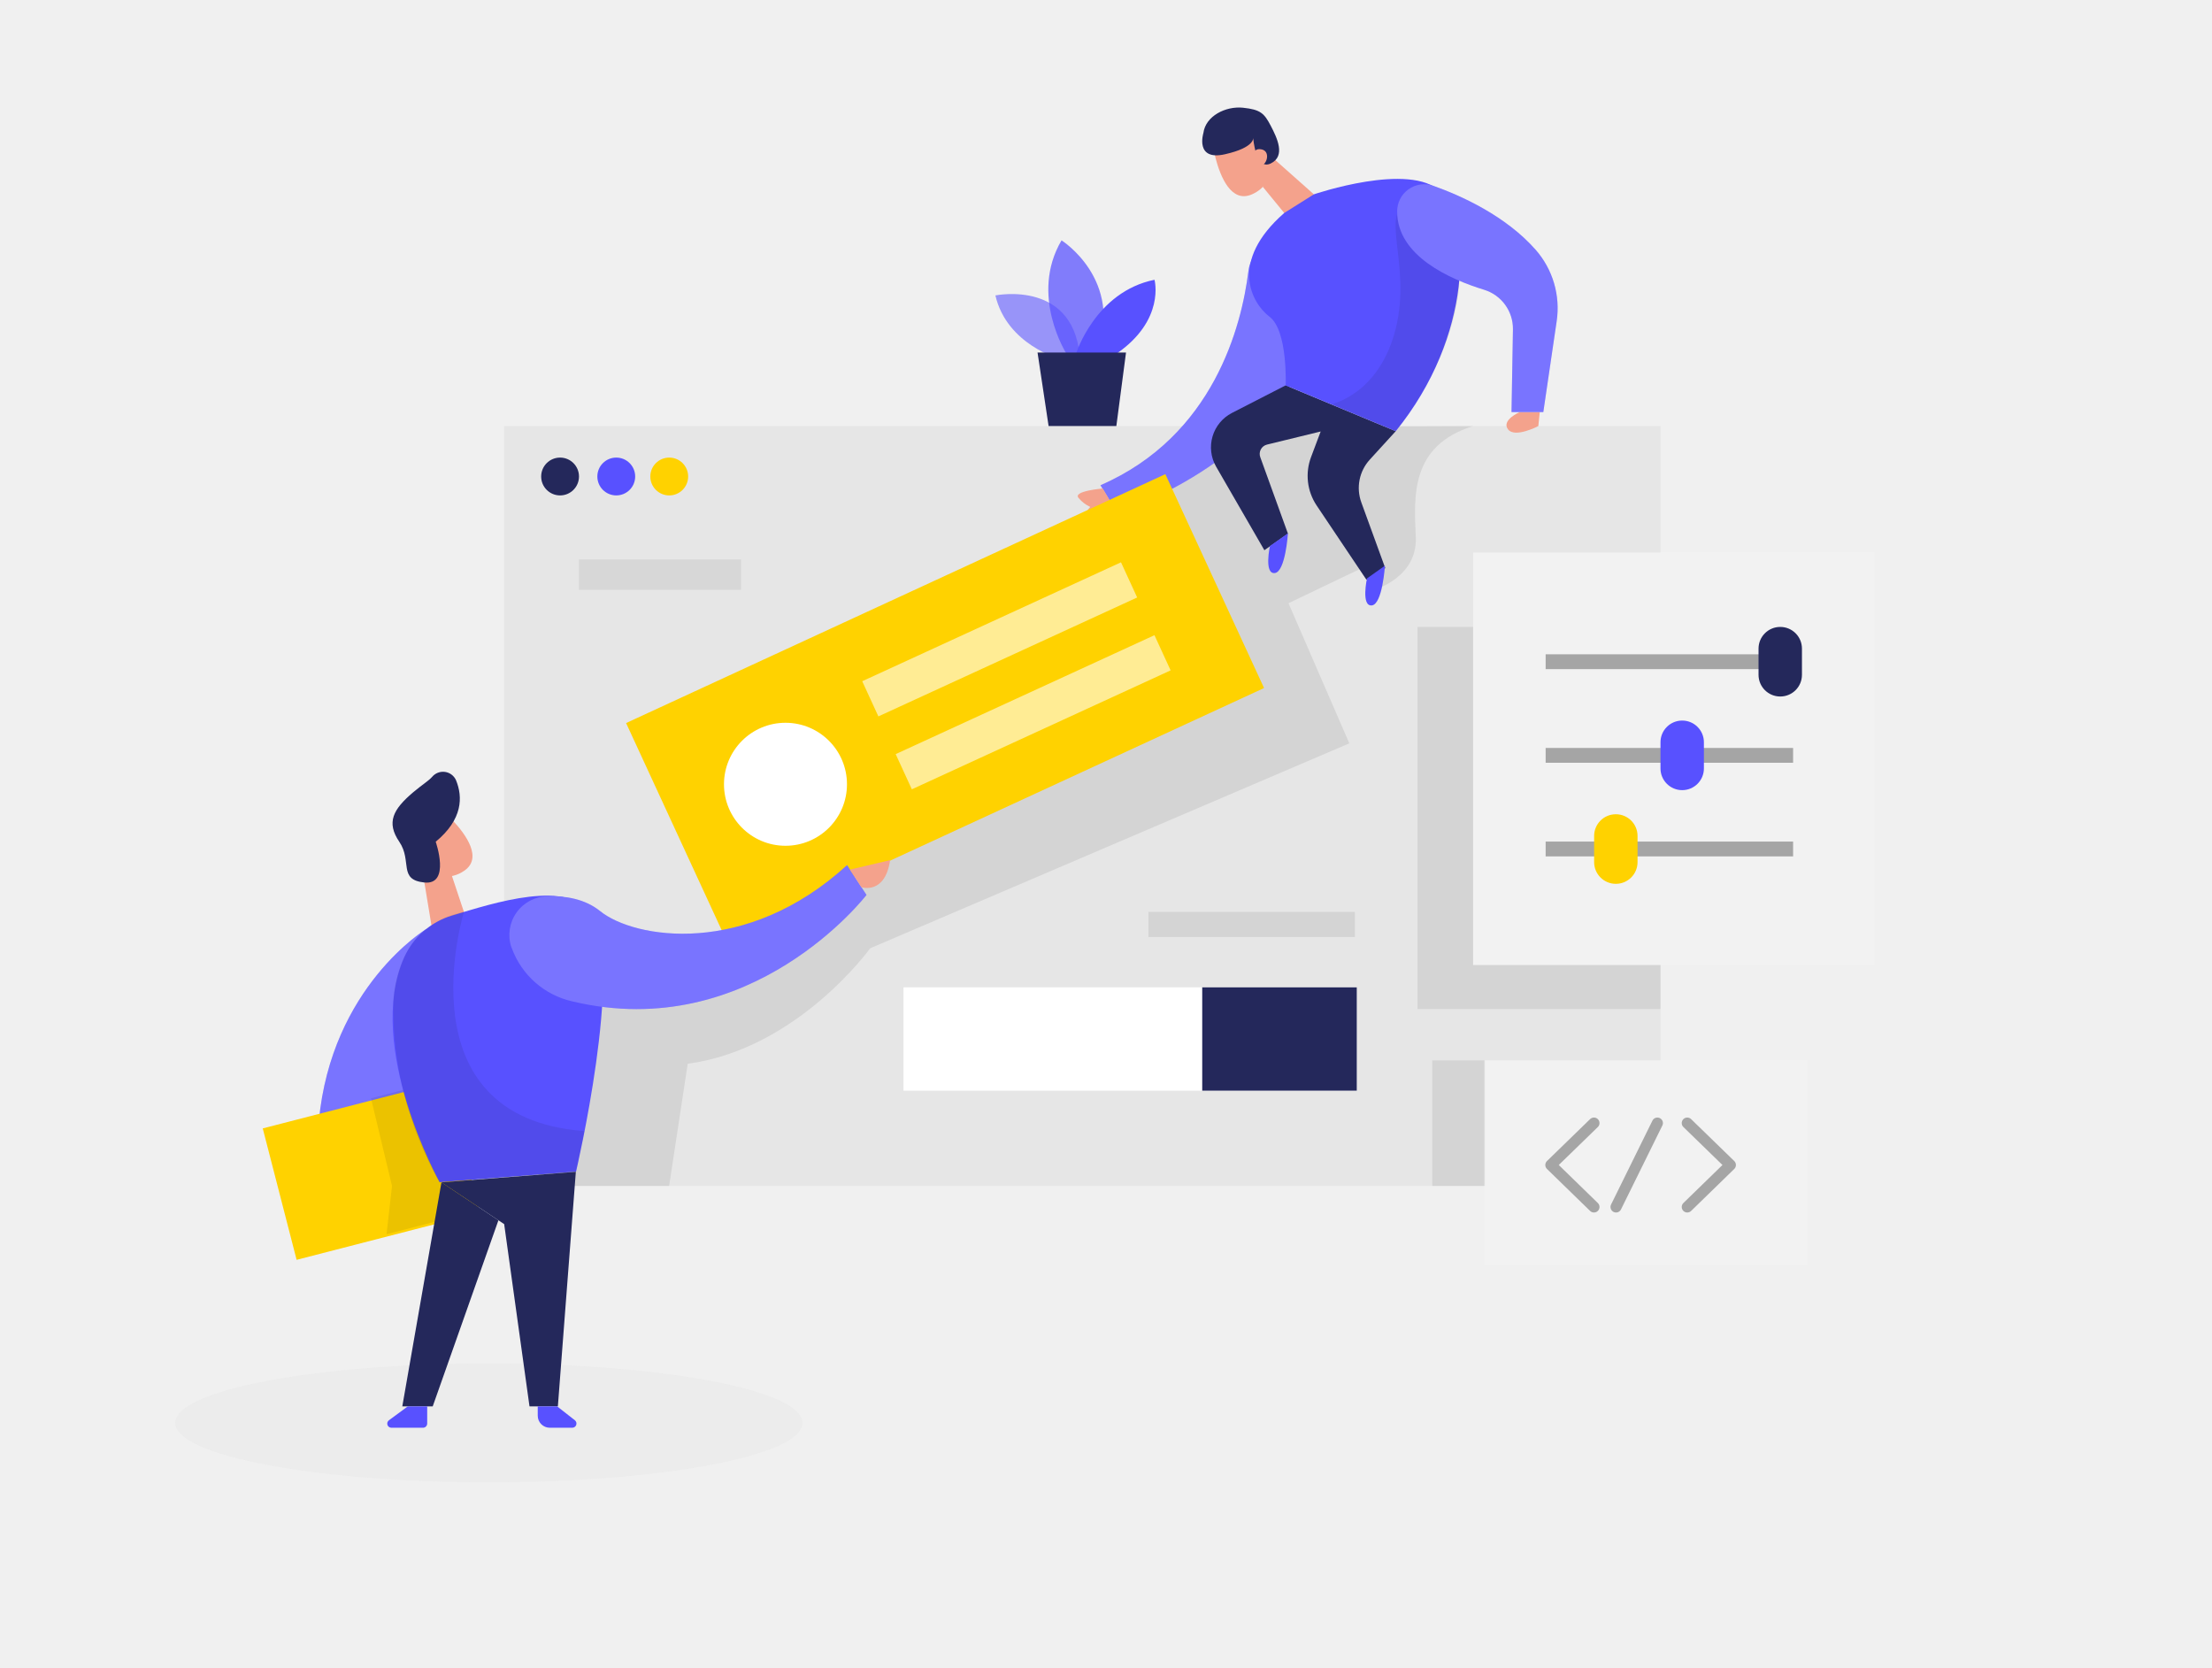
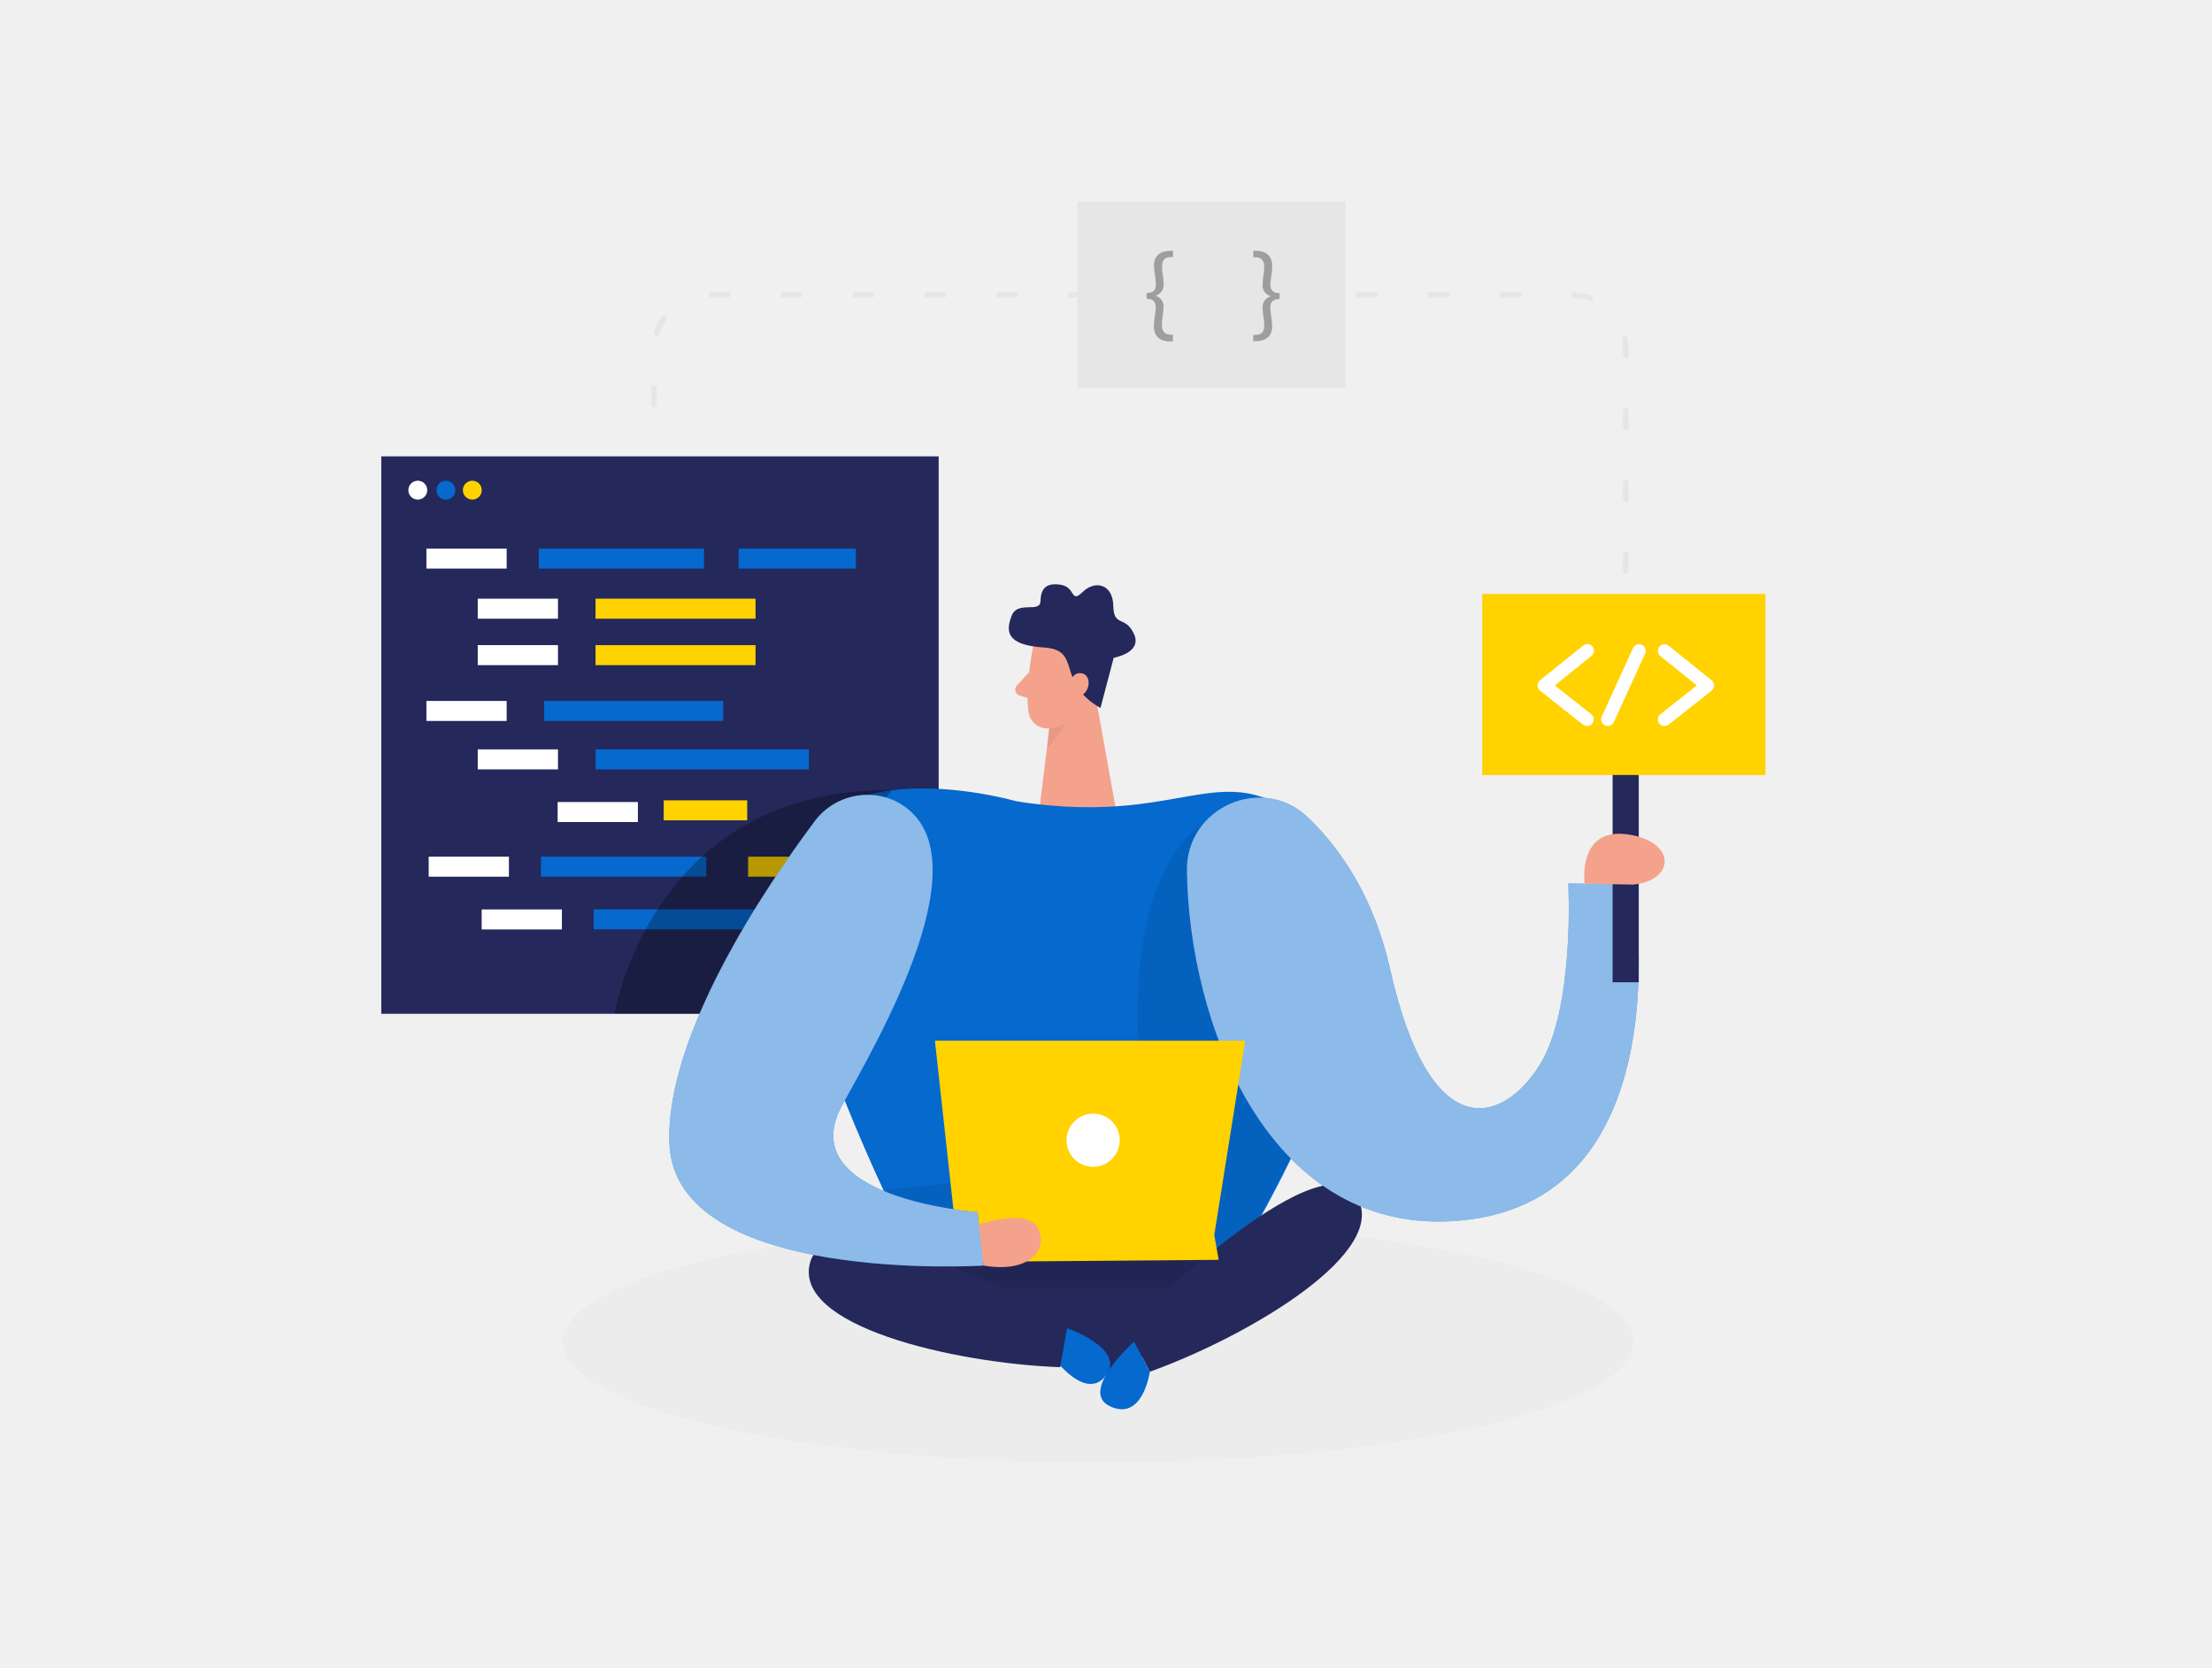
- <svg xmlns="http://www.w3.org/2000/svg" id="Layer_1" data-name="Layer 1" viewBox="0 0 400 300" width="406" height="306" class="illustration">
-   <ellipse cx="88.4" cy="256.54" rx="56.71" ry="10.74" fill="#e6e6e6" opacity="0.45" />
-   <rect x="91.17" y="76.3" width="209.1" height="137.4" fill="#e6e6e6" />
-   <circle cx="101.28" cy="85.42" r="3.42" fill="#24285b" />
-   <circle cx="111.44" cy="85.42" r="3.42" fill="#5851FF" />
-   <circle cx="121.02" cy="85.42" r="3.42" fill="#ffd200" />
-   <path d="M266.38,76.3l-49.25.2-7.88,11.09L135,155.78l6.1,11.85-20.85,8.22H99.93L97.24,213.7H121l3.36-22.1c19.89-2.65,33-20.88,33-20.88h0L244,133.67l-11-25.34,14.63-7,.81,4.59s7.91-2.18,7.58-9.55S255,79.85,266.38,76.3Z" opacity="0.08" />
-   <path d="M225.74,48.37C224.53,58.06,219.53,78.08,199,87l3,5s28.57-9,35.46-32c3.09-10.35,1.12-14.84-2-16.66A6.58,6.58,0,0,0,225.74,48.37Z" fill="#5851FF" />
-   <path d="M225.74,48.37C224.53,58.06,219.53,78.08,199,87l3,5s28.57-9,35.46-32c3.09-10.35,1.12-14.84-2-16.66A6.58,6.58,0,0,0,225.74,48.37Z" fill="#fff" opacity="0.2" />
-   <polygon points="228.36 33.05 233.27 39.04 237.59 34.4 229.84 27.52 228.36 33.05" fill="#f4a28c" />
-   <path d="M224.9,22.05a4.57,4.57,0,0,0-5.11,5.72c.91,3.5,2.87,8.27,6.61,6.63,5.71-2.5,2.71-10,2.71-10A8.35,8.35,0,0,0,224.9,22.05Z" fill="#f4a28c" />
-   <path d="M232.49,68.94l-9.74,5a7,7,0,0,0-2.86,9.66l8.75,15.15,4.26-3-5-13.82a1.73,1.73,0,0,1,1.21-2.28l9.71-2.37-1.73,4.6a9.64,9.64,0,0,0,1,8.78l9,13.42,3.41-2.09L246.17,90.1a7.6,7.6,0,0,1,1.53-7.73l4.69-5.14Z" fill="#24285b" />
-   <rect x="268.35" y="191" width="58.5" height="37" fill="#f2f2f2" />
-   <rect x="258.99" y="191" width="9.51" height="22.7" opacity="0.08" />
-   <path d="M217.61,23.32s-1.58,5.08,3.92,3.83,5.08-3,5.08-3,.42,6,3.17,4.67,1.17-4.6,0-6.84-1.86-2.91-5-3.24S218,20.24,217.61,23.32Z" fill="#24285b" />
-   <path d="M226.7,27.65s-.23-1.71,1.42-1.38,1,2.71,0,2.88S226.7,27.65,226.7,27.65Z" fill="#f4a28c" />
-   <polygon points="81.73 157.66 84.18 165.01 78.37 168.7 76.27 155.96 81.73 157.66" fill="#f4a28c" />
-   <path d="M74.28,148.86a4.58,4.58,0,0,1,7.57-1.27c2.47,2.64,5.45,6.85,2.08,9.13-5.17,3.5-9.91-3-9.91-3A8.35,8.35,0,0,1,74.28,148.86Z" fill="#f4a28c" />
-   <path d="M78.06,153.37s-1.33-1.11-1.93.46,1.74,2.34,2.44,1.54S78.06,153.37,78.06,153.37Z" fill="#f4a28c" />
-   <path d="M232.23,37.77l5.36-3.37s17.41-5.95,22.91-.48,5.89,26.11-8.11,43.31l-19.9-8.29s.4-9.9-2.91-12.4S222.2,46.54,232.23,37.77Z" fill="#5851FF" />
-   <path d="M229.64,98s-1.09,5.06.86,4.88,2.4-7.18,2.4-7.18Z" fill="#5851FF" />
-   <path d="M247.19,103.85s-1.09,5.05.86,4.88,2.39-7.18,2.39-7.18Z" fill="#5851FF" />
-   <path d="M274.81,73.77s-3.36,1.45-2.12,3.11,5.49-.58,5.49-.58l.26-2.53Z" fill="#f4a28c" />
-   <path d="M199.41,87.59s-5.52.45-4.36,1.72a5.94,5.94,0,0,0,2.1,1.61s-4,4.47-1.09,5.36,5.75-4.68,5.75-4.68Z" fill="#f4a28c" />
-   <rect x="116.77" y="105.85" width="107.16" height="42.5" transform="matrix(0.91, -0.42, 0.42, 0.91, -37.5, 82.72)" fill="#ffd200" />
-   <rect x="155.02" y="111.38" width="51.5" height="7" transform="translate(-31.45 85.96) rotate(-24.68)" fill="#fff" opacity="0.58" />
-   <rect x="161.07" y="124.56" width="51.5" height="7" transform="translate(-36.4 89.69) rotate(-24.68)" fill="#fff" opacity="0.58" />
-   <circle cx="142.04" cy="141.07" r="11.12" fill="#fff" />
-   <polyline points="288.24 202.33 280.44 209.91 288.24 217.5" fill="none" stroke="#a5a5a5" stroke-linecap="round" stroke-linejoin="round" stroke-width="2" />
-   <polyline points="305.11 202.33 312.91 209.91 305.11 217.5" fill="none" stroke="#a5a5a5" stroke-linecap="round" stroke-linejoin="round" stroke-width="2" />
-   <path d="M191.68,64.18S182.07,61.6,180,52.68c0,0,14.85-3.07,15.34,12.27Z" fill="#5851FF" opacity="0.58" />
-   <path d="M192.85,63.22s-6.75-10.57-.89-20.5c0,0,11.33,7.13,6.37,20.5Z" fill="#5851FF" opacity="0.73" />
-   <path d="M194.58,63.22s3.49-11.2,14.19-13.37c0,0,2,7.26-6.88,13.37Z" fill="#5851FF" />
-   <line x1="299.71" y1="202.33" x2="292.23" y2="217.5" fill="none" stroke="#a5a5a5" stroke-linecap="round" stroke-linejoin="round" stroke-width="2" />
-   <rect x="104.69" y="100.42" width="29.31" height="5.5" fill="#cecece" opacity="0.63" />
-   <path d="M77.07,167.25s-17.17,10.4-19.42,34.8a8.46,8.46,0,0,0,6.41,9L84.18,216Z" fill="#5851FF" />
-   <path d="M77.07,167.25s-17.17,10.4-19.42,34.8a8.46,8.46,0,0,0,6.41,9L84.18,216Z" fill="#fff" opacity="0.2" />
-   <polygon points="187.62 63 189.62 76.3 201.87 76.3 203.62 63 187.62 63" fill="#24285b" />
-   <path d="M78.79,151.46s2.74,7.86-2.05,7.37-2.16-3.87-4.54-7.37-1.12-5.86,2.5-8.93c1.67-1.41,2.79-2.06,3.45-2.81a2.57,2.57,0,0,1,4.31.61C83.7,143.35,83.71,147.39,78.79,151.46Z" fill="#24285b" />
-   <rect x="256.33" y="112.62" width="43.94" height="69.09" opacity="0.08" />
-   <rect x="50" y="198.25" width="34.18" height="24.5" transform="matrix(0.97, -0.25, 0.25, 0.97, -50.55, 23.49)" fill="#ffd200" />
-   <polygon points="67.09 197.85 70.89 213.7 69.9 222.43 78.79 220.13 81.44 213.05 72.9 196.34 67.09 197.85" opacity="0.08" />
-   <path d="M73.1,172.36a13.79,13.79,0,0,1,8.67-7.56c7.34-2.21,21.28-6.83,25.4,0,5.64,9.4-3,46.31-3,46.31l-24.67,1.91S65.89,188.58,73.1,172.36Z" fill="#5851FF" />
-   <polygon points="104.13 211.14 100.88 253.55 95.75 253.55 91.17 220.6 79.83 213.05 104.13 211.14" fill="#24285b" />
-   <polygon points="79.83 213.05 72.75 253.55 78.25 253.55 90.13 219.91 79.83 213.05" fill="#24285b" />
-   <path d="M92.44,170.45A7,7,0,0,1,99,161.32c3.14-.1,6.75.44,9.52,2.68,6.17,5,26.4,8.4,44.66-8.31l3.51,5.39s-20.74,27-53.22,19.24a15.2,15.2,0,0,1-10.9-9.56C92.52,170.66,92.48,170.55,92.44,170.45Z" fill="#5851FF" />
-   <path d="M92.44,170.45A7,7,0,0,1,99,161.32c3.14-.1,6.75.44,9.52,2.68,6.17,5,26.4,8.4,44.66-8.31l3.51,5.39s-20.74,27-53.22,19.24a15.2,15.2,0,0,1-10.9-9.56C92.52,170.66,92.48,170.55,92.44,170.45Z" fill="#fff" opacity="0.2" />
-   <path d="M83.9,164.15s-11.54,37.17,21.78,39.63l-1.55,7.36-24.67,1.91a64,64,0,0,1-8.33-32.82s.21-9.48,6.89-13.67A15.09,15.09,0,0,1,83.9,164.15Z" opacity="0.08" />
-   <path d="M73.75,253.55l-3.41,2.51a.75.75,0,0,0,.44,1.36H76.5a.76.76,0,0,0,.75-.75v-3.12Z" fill="#5851FF" />
-   <path d="M100.74,253.55l3.21,2.51a.76.76,0,0,1-.47,1.36H99.41a2.18,2.18,0,0,1-2.17-2.18v-1.69Z" fill="#5851FF" />
-   <rect x="266.38" y="99.17" width="72.63" height="74.58" fill="#f2f2f2" />
-   <rect x="279.5" y="117.57" width="44.75" height="2.68" fill="#a5a5a5" />
-   <rect x="279.5" y="134.5" width="44.75" height="2.68" fill="#a5a5a5" />
-   <rect x="279.5" y="151.43" width="44.75" height="2.68" fill="#a5a5a5" />
-   <rect x="318" y="112.62" width="7.85" height="12.58" rx="3.92" ry="3.92" fill="#24285b" />
-   <rect x="300.27" y="129.55" width="7.85" height="12.58" rx="3.92" ry="3.92" fill="#5851FF" />
-   <rect x="288.27" y="146.49" width="7.85" height="12.58" rx="3.92" ry="3.92" fill="#ffd200" />
-   <rect x="163.38" y="177.79" width="81.97" height="18.68" fill="#fff" />
-   <rect x="217.4" y="177.79" width="27.95" height="18.68" fill="#24285b" />
-   <path d="M155.77,159.69s4.28,1.4,5.19-4.9l-7.27,1.71Z" fill="#f4a28c" />
-   <path d="M240.69,72.35s8.7-1.66,11.7-13.66-3.39-21.53,2.78-23,8.73,14.18,8.73,14.18.24,12.24-11.51,27.38Z" opacity="0.08" />
-   <path d="M259.17,32.85c5.12,1.82,13.12,5.44,18.52,11.57a16,16,0,0,1,3.81,12.89l-2.42,16.46h-5.75l.26-15a7.38,7.38,0,0,0-5.19-7.11c-6.21-1.9-15.74-6.12-15.75-14.12A4.9,4.9,0,0,1,259.17,32.85Z" fill="#5851FF" />
-   <path d="M259.17,32.85c5.12,1.82,13.12,5.44,18.52,11.57a16,16,0,0,1,3.81,12.89l-2.42,16.46h-5.75l.26-15a7.38,7.38,0,0,0-5.19-7.11c-6.21-1.9-15.74-6.12-15.75-14.12A4.9,4.9,0,0,1,259.17,32.85Z" fill="#fff" opacity="0.2" />
-   <rect x="207.67" y="164.15" width="37.33" height="4.54" opacity="0.08" />
+ <svg xmlns="http://www.w3.org/2000/svg" id="Layer_1" data-name="Layer 1" viewBox="0 0 400 300" width="406" height="306" class="illustration styles_illustrationTablet__1DWOa">
+   <path d="M118.26,98.45V62.51a10,10,0,0,1,10-9.95H284A10,10,0,0,1,294,62.51v55.62" fill="none" stroke="#e6e6e6" stroke-linecap="round" stroke-linejoin="round" stroke-dasharray="3 10" />
+   <rect x="194.85" y="35.72" width="48.48" height="33.68" fill="#e6e6e6" />
+   <path d="M207.35,52.24c1.46,0,1.66-.8,1.66-1.52a12.5,12.5,0,0,0-.16-1.72,10.88,10.88,0,0,1-.17-1.7c0-1.89,1.23-2.69,3-2.69h.44v1.13h-.37c-1.21,0-1.62.66-1.62,1.76a9.24,9.24,0,0,0,.14,1.46,9.73,9.73,0,0,1,.14,1.56,2,2,0,0,1-1.47,2.21v0A2,2,0,0,1,210.38,55a9.5,9.5,0,0,1-.14,1.55A9.6,9.6,0,0,0,210.1,58c0,1.15.47,1.78,1.62,1.78h.37V61h-.44c-1.7,0-3-.74-3-2.81a10.75,10.75,0,0,1,.17-1.68A11.52,11.52,0,0,0,209,54.8c0-.63-.2-1.52-1.66-1.52Z" fill="#9e9e9e" />
+   <path d="M231.38,53.33c-1.46,0-1.66.8-1.66,1.51a12.36,12.36,0,0,0,.16,1.72,12.38,12.38,0,0,1,.17,1.71c0,1.88-1.23,2.68-3,2.68h-.43V59.82H227c1.21,0,1.62-.65,1.62-1.76a9.12,9.12,0,0,0-.14-1.45,9.94,9.94,0,0,1-.15-1.56,2,2,0,0,1,1.48-2.22v0a2,2,0,0,1-1.48-2.23,9.49,9.49,0,0,1,.15-1.56,9.37,9.37,0,0,0,.14-1.48c0-1.14-.47-1.78-1.62-1.78h-.37V44.61h.43c1.7,0,3,.74,3,2.81a11.81,11.81,0,0,1-.17,1.68,11.8,11.8,0,0,0-.16,1.66c0,.64.2,1.52,1.66,1.52Z" fill="#9e9e9e" />
+   <rect x="68.95" y="81.78" width="100.79" height="100.79" fill="#24285b" />
+   <rect x="98.4" y="126" width="32.38" height="3.62" fill="#0569ce" />
+   <rect x="107.69" y="115.91" width="28.94" height="3.62" fill="#ffd200" />
+   <rect x="135.28" y="154.16" width="15.1" height="3.62" fill="#ffd200" />
+   <rect x="120.02" y="143.97" width="15.1" height="3.62" fill="#ffd200" />
+   <rect x="107.69" y="134.76" width="38.58" height="3.62" fill="#0569ce" />
+   <rect x="86.39" y="134.76" width="14.51" height="3.62" fill="#fff" />
+   <rect x="100.84" y="144.28" width="14.51" height="3.62" fill="#fff" />
+   <rect x="87.1" y="163.7" width="14.51" height="3.62" fill="#fff" />
+   <rect x="77.11" y="126" width="14.51" height="3.62" fill="#fff" />
+   <circle cx="75.55" cy="87.89" r="1.71" fill="#fff" />
+   <circle cx="80.63" cy="87.89" r="1.71" fill="#0569ce" />
+   <circle cx="85.41" cy="87.89" r="1.71" fill="#ffd200" />
+   <rect x="77.11" y="98.45" width="14.51" height="3.62" fill="#fff" />
+   <rect x="86.39" y="107.51" width="14.51" height="3.62" fill="#fff" />
+   <rect x="107.69" y="107.51" width="28.94" height="3.62" fill="#ffd200" />
+   <rect x="86.39" y="115.91" width="14.51" height="3.62" fill="#fff" />
+   <rect x="97.42" y="98.45" width="29.89" height="3.62" fill="#0569ce" />
+   <rect x="77.52" y="154.16" width="14.51" height="3.62" fill="#fff" />
+   <rect x="97.82" y="154.16" width="29.89" height="3.62" fill="#0569ce" />
+   <rect x="107.35" y="163.68" width="29.89" height="3.62" fill="#0569ce" />
+   <rect x="133.56" y="98.45" width="21.22" height="3.62" fill="#0569ce" />
+   <polygon points="196.85 118.13 202.1 147.32 187.6 148.4 190.5 124.99 196.85 118.13" fill="#f4a28c" />
+   <path d="M189.89,128.63a8.12,8.12,0,0,0,4-2.49s-.09,4.14-4.55,8.32Z" fill="#ce8172" opacity="0.31" />
+   <path d="M186.76,116.5s-1.4,6.76-.78,11.44a3.46,3.46,0,0,0,3.91,3c2.35-.34,5.43-1.49,6.62-5l2.75-5.75a6.2,6.2,0,0,0-1.94-6.9C193.78,110,187.4,112.34,186.76,116.5Z" fill="#f4a28c" />
+   <path d="M186.1,120.8l-2.22,2.42a1.1,1.1,0,0,0,.48,1.8l2.57.81Z" fill="#f4a28c" />
+   <path d="M199,127.28l2.39-9.08s5.24-.89,3.67-4.31-3.67-1.15-3.74-5.08-3.26-4.72-5.53-2.52-1.21-.88-4-1.3-3.57.83-3.64,3-4.13-.15-5.19,2.56-1.2,5.34,5.82,5.79S190.76,122.54,199,127.28Z" fill="#24285b" />
+   <path d="M193.36,123.22s.36-2.63,2.32-2.2,1.46,4.25-1.28,4.29Z" fill="#f4a28c" />
+   <ellipse cx="198.56" cy="241.9" rx="96.76" ry="21.78" fill="#e6e6e6" opacity="0.45" />
+   <path d="M183.78,144.14s-40.92-11.82-40.73,17.9c.15,22.45,25.33,70.11,25.33,70.11h52s39.45-60.51,20.26-80S217.05,149.42,183.78,144.14Z" fill="#0569ce" />
+   <polygon points="168.3 239.43 199.94 247.96 228.01 233.72 232.27 226.12 203.98 226.12 158.97 226.12 168.3 239.43" fill="#24285b" />
+   <path d="M217.44,148.4S202.1,156.1,206.5,196c1.24,11.23-2.52,14-2.52,14l-43.85,4.39,8.25,17.75h52S243.2,195,245,175.87,217.44,148.4,217.44,148.4Z" opacity="0.08" />
+   <path d="M193,239.42s10.65,3.73,7,8.54-9.44-3.18-9.44-3.18Z" fill="#0569ce" />
+   <path d="M193.28,237.56s-43-22-46.71-10.28,26,18.49,45.14,19.19Z" fill="#24285b" />
+   <path d="M203.73,239.29s34.33-34,41.37-24-19.14,25.51-37.17,32Z" fill="#24285b" />
+   <path d="M205.08,241.85s-10.17,9.06-4.28,11.73,7.13-6.29,7.13-6.29Z" fill="#0569ce" />
+   <path d="M214.63,156.68c-.16-11.45,13.65-17.54,21.9-9.61,6.05,5.82,11.95,14.55,14.86,27.49,7.35,32.59,20.56,27.6,27,17.32S283.59,159,283.59,159l11.73.22s10.07,58.68-33.06,60.86C229.06,221.75,215,184.13,214.63,156.68Z" fill="#0569ce" />
+   <path d="M214.63,156.68c-.16-11.45,13.65-17.54,21.9-9.61,6.05,5.82,11.95,14.55,14.86,27.49,7.35,32.59,20.56,27.6,27,17.32S283.59,159,283.59,159l11.73.22s10.07,58.68-33.06,60.86C229.06,221.75,215,184.13,214.63,156.68Z" fill="#fff" opacity="0.54" />
+   <rect x="291.61" y="135.32" width="4.73" height="41.55" fill="#24285b" />
+   <polygon points="172.73 220.85 169.06 187.43 225.18 187.43 219.58 222.56 220.38 227.06 172.14 227.44 172.73 220.85" fill="#ffd200" />
+   <path d="M111.14,182.56s6.74-40.93,50.17-40.41l-34.83,40.41Z" opacity="0.28" />
+   <circle cx="197.67" cy="205.43" r="4.81" fill="#fff" />
+   <path d="M162.36,144.33a11.89,11.89,0,0,0-15.12,3.54c-8.54,11.41-27,38.54-26.19,58.22,1.1,25.55,56.82,22,56.82,22l-1.1-9.66S143,216,152.32,199.05C158.65,187.52,178.76,153.32,162.36,144.33Z" fill="#0569ce" />
+   <path d="M162.36,144.33a11.89,11.89,0,0,0-15.12,3.54c-8.54,11.41-27,38.54-26.19,58.22,1.1,25.55,56.82,22,56.82,22l-1.1-9.66S143,216,152.32,199.05C158.65,187.52,178.76,153.32,162.36,144.33Z" fill="#fff" opacity="0.54" />
+   <path d="M286.54,159.05s-1.32-10.12,7.64-8.94,8.88,8.37,1.14,9.1Z" fill="#f4a28c" />
+   <rect x="268.04" y="106.65" width="51.21" height="32.74" fill="#ffd200" />
+   <path d="M287,130.54a1.2,1.2,0,0,1-.74-.25l-7.77-6.14a1.24,1.24,0,0,1-.46-.94,1.22,1.22,0,0,1,.45-.94l7.77-6.25a1.2,1.2,0,1,1,1.5,1.87l-6.59,5.31,6.59,5.2a1.21,1.21,0,0,1,.19,1.69A1.17,1.17,0,0,1,287,130.54Z" fill="#fff" />
+   <path d="M301,130.54a1.2,1.2,0,0,1-.75-2.14l6.59-5.2-6.6-5.31a1.21,1.21,0,0,1-.18-1.69,1.2,1.2,0,0,1,1.69-.18l7.77,6.25a1.18,1.18,0,0,1,.44.94,1.23,1.23,0,0,1-.45.94l-7.77,6.14A1.2,1.2,0,0,1,301,130.54Z" fill="#fff" />
+   <path d="M290.73,130.54a1.23,1.23,0,0,1-.49-.1,1.2,1.2,0,0,1-.6-1.59l5.66-12.4a1.2,1.2,0,0,1,2.19,1l-5.66,12.39A1.22,1.22,0,0,1,290.73,130.54Z" fill="#fff" />
+   <path d="M177,220.67s8.56-3,10.61.55-1,8.38-9.76,6.87Z" fill="#f4a28c" />
</svg>
